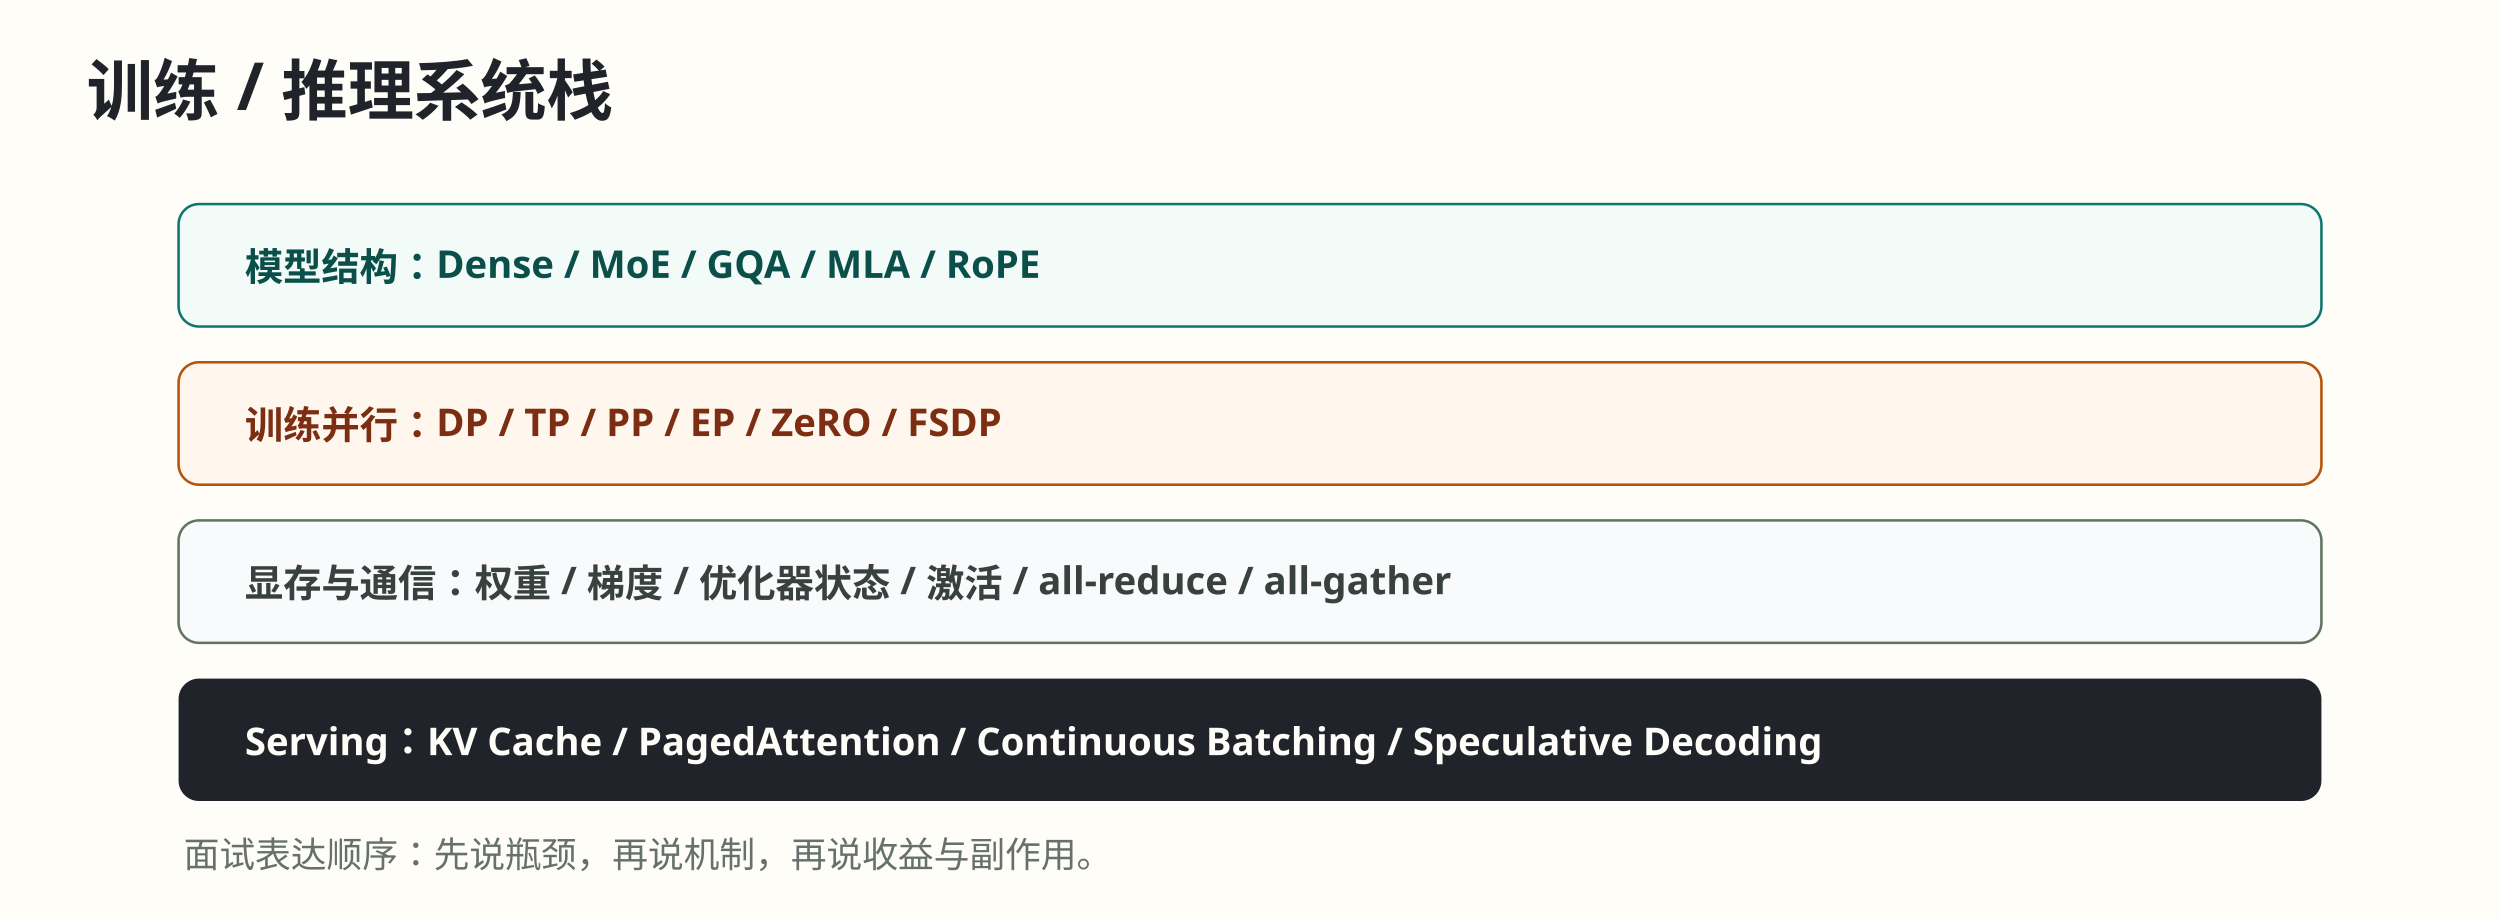
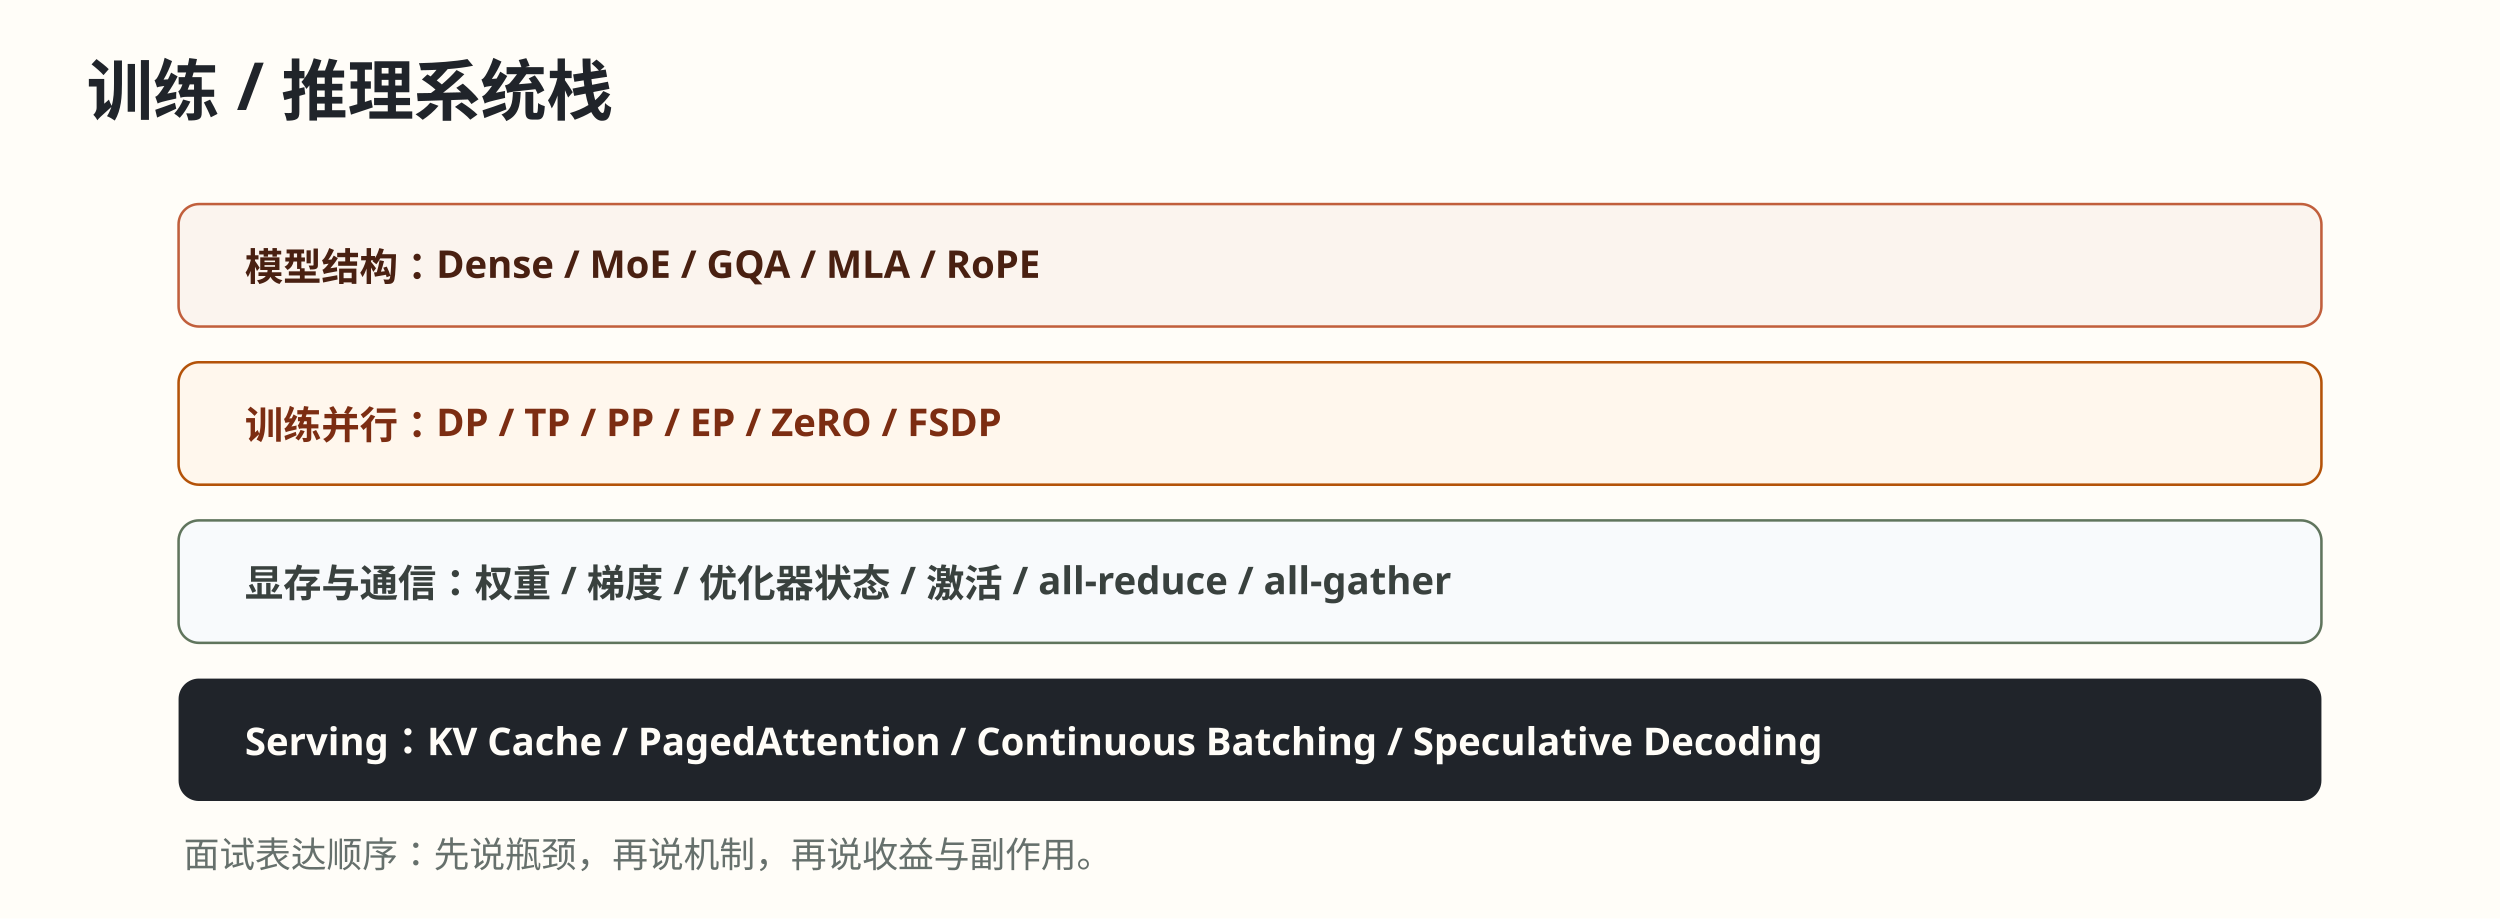
<svg xmlns="http://www.w3.org/2000/svg" width="980" height="360" viewBox="0 0 980 360" role="img" aria-label="训练与推理系统栈">
  <rect width="980" height="360" fill="#fffdf8" />
  <text x="34" y="45" font-family="PingFang SC, sans-serif" font-size="26" font-weight="800" fill="#20242a">训练 / 推理系统栈</text>
  <g font-family="PingFang SC, sans-serif" font-size="15" font-weight="700">
-     <rect x="70" y="80" width="840" height="48" rx="8" fill="#f2fbf7" stroke="#0f766e" />
-     <text x="96" y="110" fill="#0b4f4a">模型结构：Dense / MoE / GQA / MLA / RoPE</text>
+     <rect x="70" y="80" width="840" height="48" rx="8" fill="#fbf4ee" stroke="#c15f3c" />
+     <text x="96" y="110" fill="#492011">模型结构：Dense / MoE / GQA / MLA / RoPE</text>
    <rect x="70" y="142" width="840" height="48" rx="8" fill="#fff7ed" stroke="#b45309" />
    <text x="96" y="172" fill="#7c2d12">训练并行：DP / TP / PP / EP / ZeRO / FSDP</text>
    <rect x="70" y="204" width="840" height="48" rx="8" fill="#f8fafc" stroke="#60755d" />
    <text x="96" y="234" fill="#39413e">显存与通信：权重 / 梯度 / 优化器状态 / 激活 / all-reduce / all-gather</text>
    <rect x="70" y="266" width="840" height="48" rx="8" fill="#20242a" />
    <text x="96" y="296" fill="#fffdf8">Serving：KV Cache / PagedAttention / Continuous Batching / Speculative Decoding</text>
  </g>
  <text x="72" y="340" font-family="PingFang SC, sans-serif" font-size="14" fill="#66706c">面试表达顺序：先说瓶颈，再说机制，再说收益与副作用。</text>
</svg>
